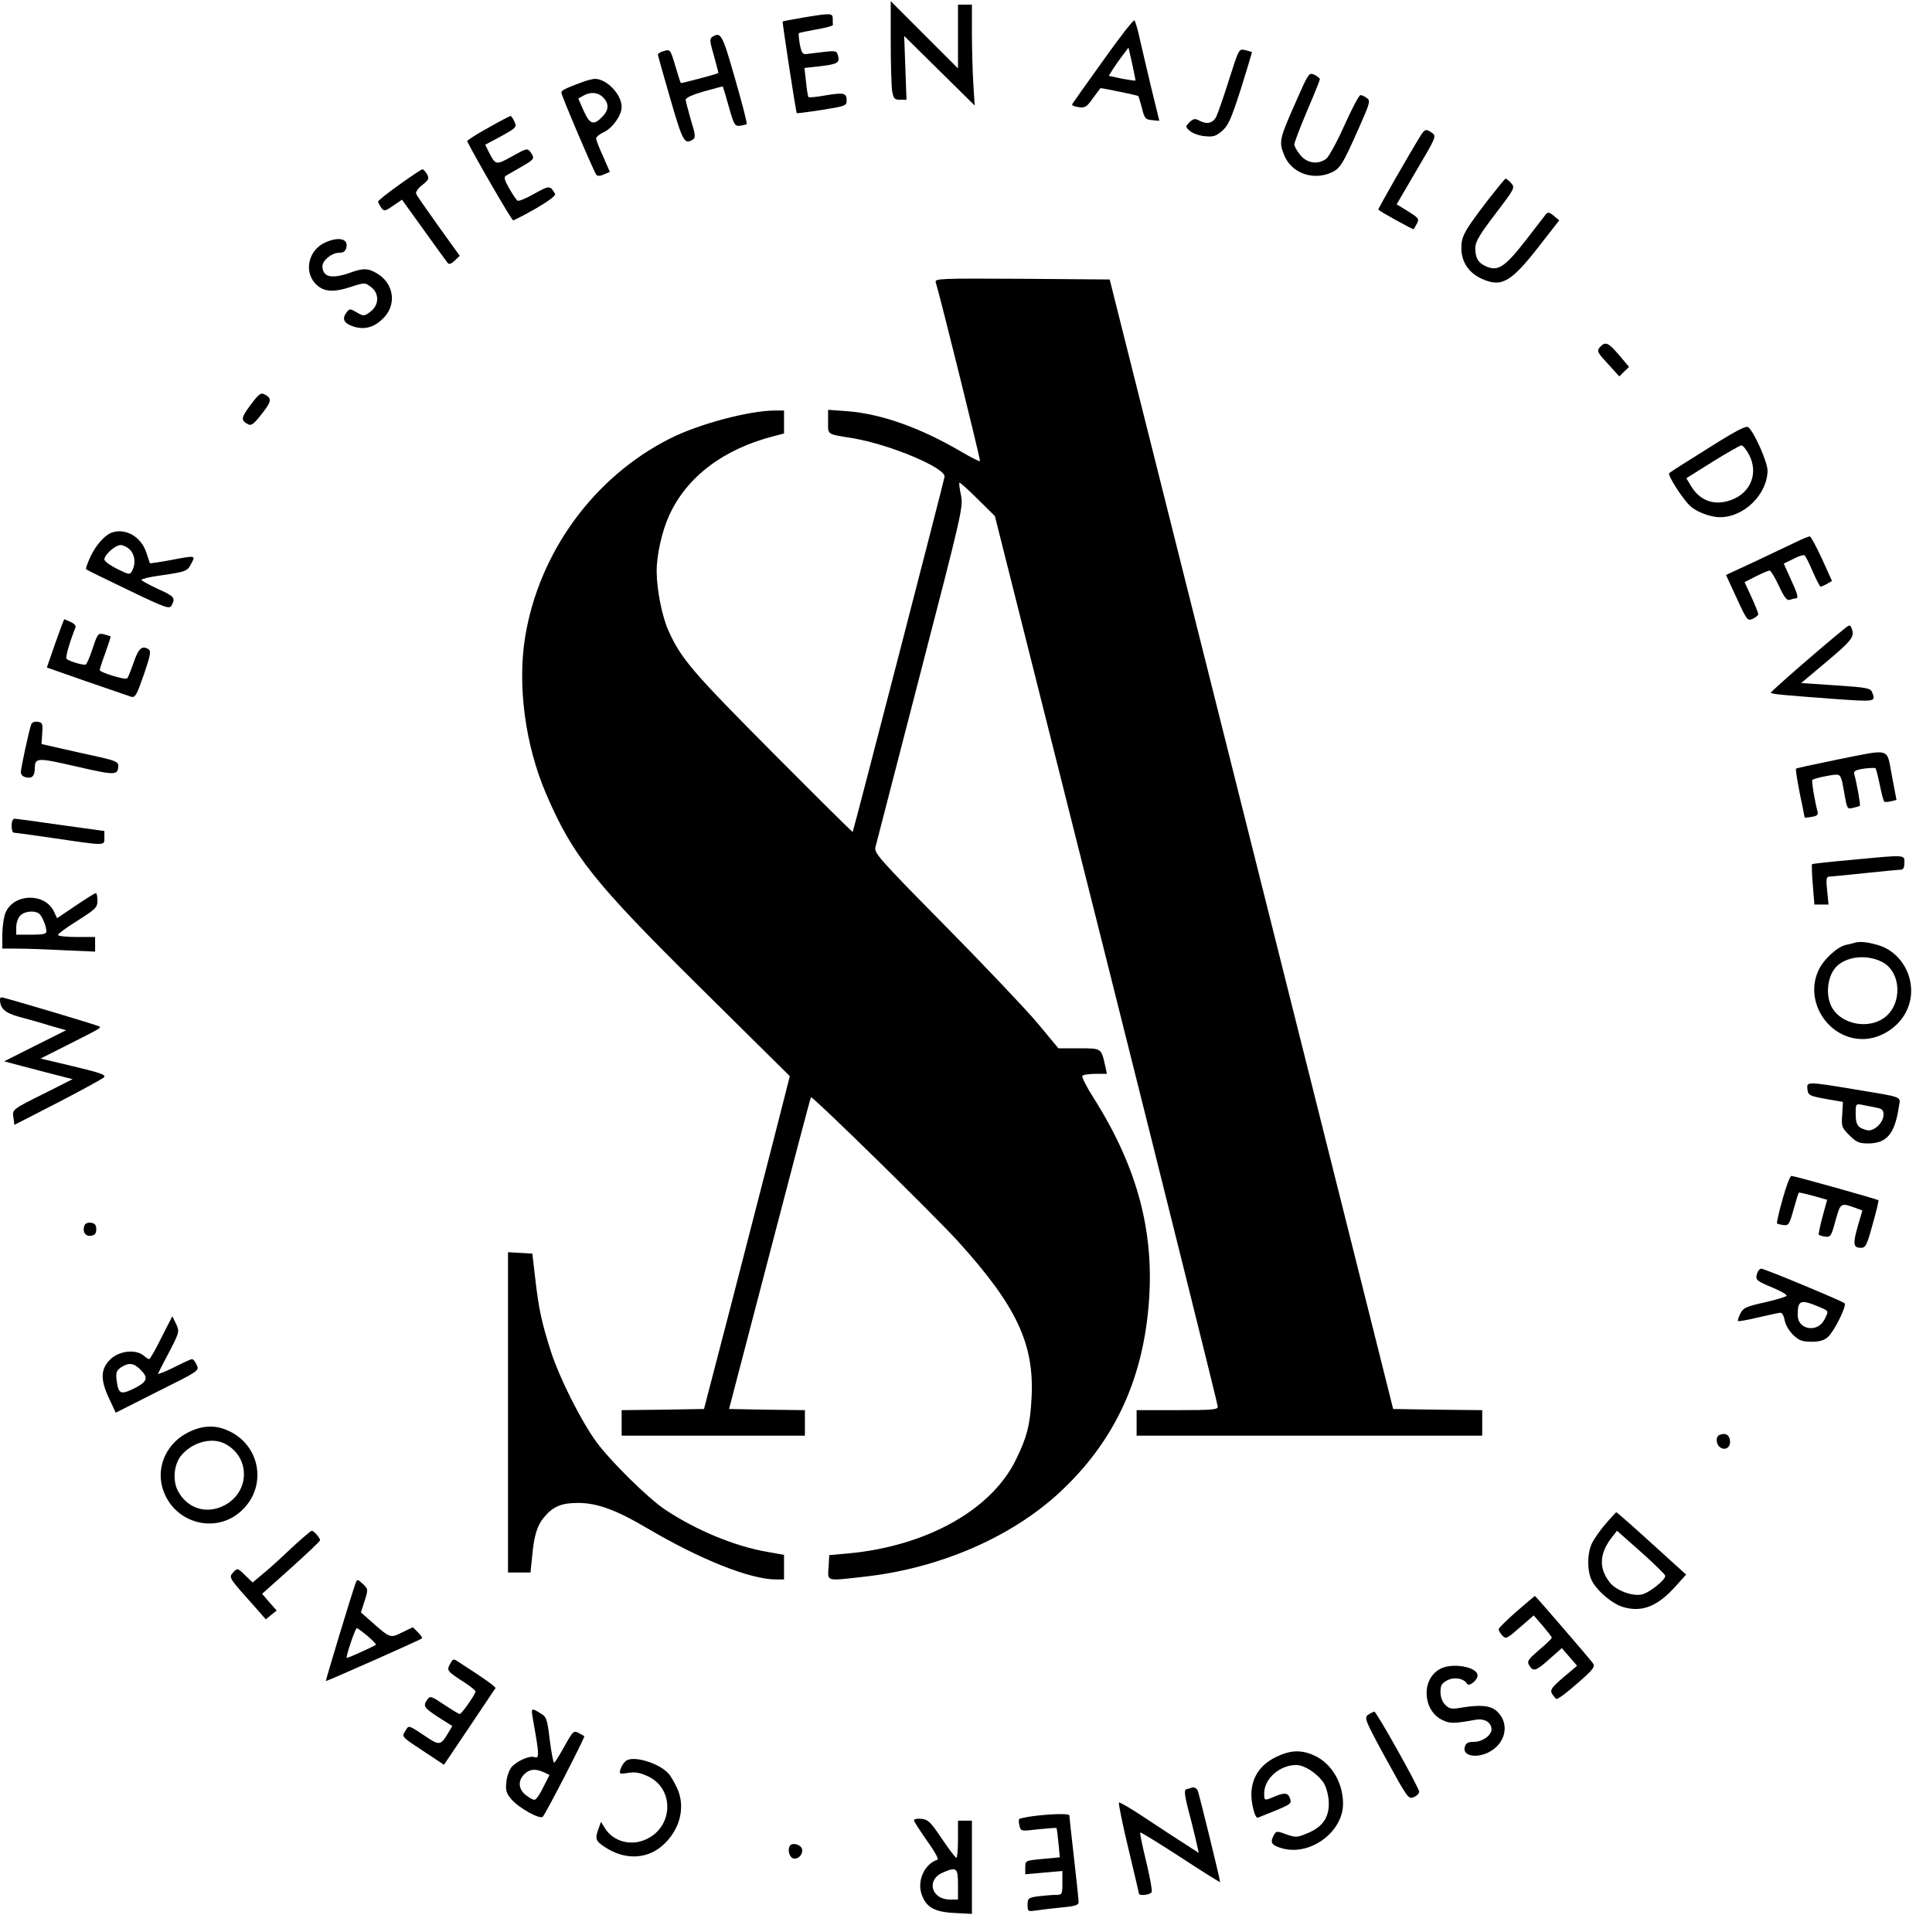
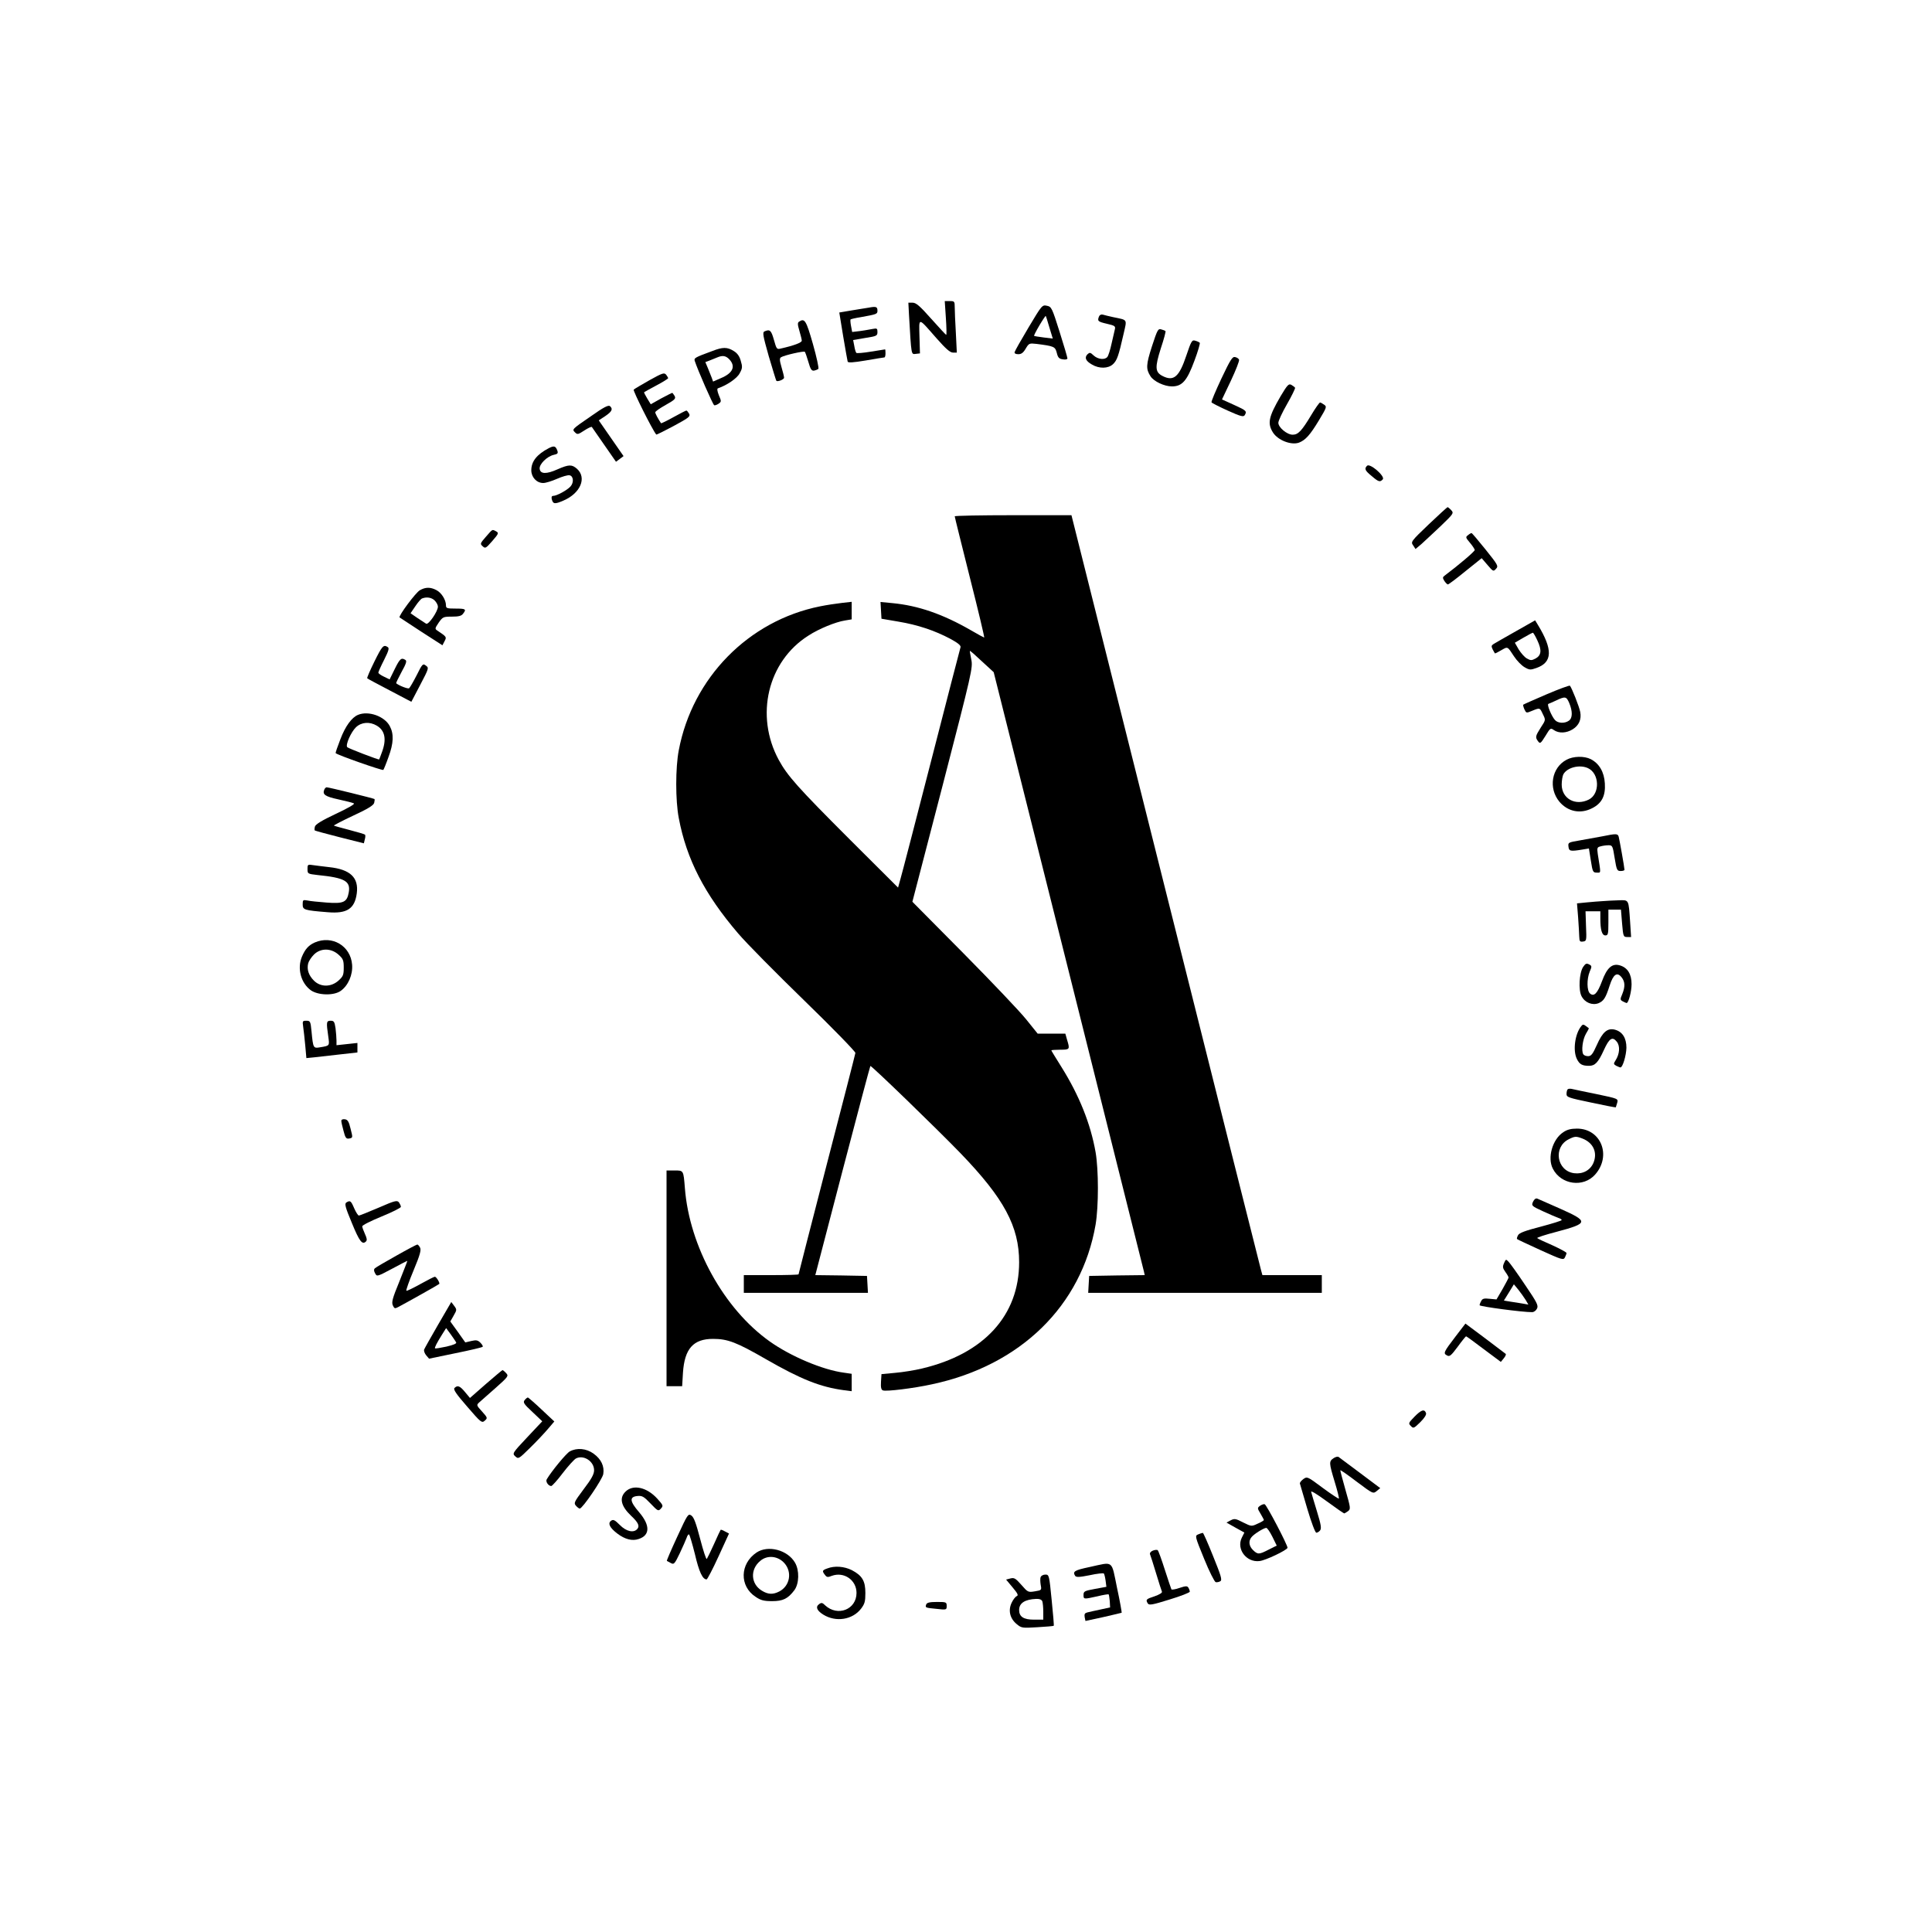
- <svg xmlns="http://www.w3.org/2000/svg" version="1.0" width="826pt" height="833pt" viewBox="0 0 826 833" preserveAspectRatio="xMidYMid meet">
-   <g transform="translate(0,833) scale(0.1,-0.1)" fill="#000000" stroke="none">
-     <path d="M3840 8150 c0 -96 3 -192 6 -212 6 -33 10 -38 34 -38 l28 0 -5 138 -5 137 152 -150 152 -150 -6 94 c-3 52 -6 150 -6 218 l0 123 -30 0 -30 0 0 -137 0 -138 -145 145 -145 145 0 -175z" />
-     <path d="M3461 8254 c-47 -8 -86 -15 -87 -17 -2 -2 57 -390 61 -395 1 -1 50 5 108 14 100 16 107 18 107 40 0 33 -11 36 -90 23 -38 -7 -72 -10 -74 -8 -3 2 -8 32 -11 65 l-7 61 64 7 c78 9 89 15 81 45 -6 22 -9 23 -62 17 -31 -4 -65 -8 -75 -9 -16 -2 -21 7 -28 42 -4 25 -6 46 -4 48 2 2 36 9 75 16 40 7 72 15 72 20 -1 4 -1 16 -1 27 0 24 -9 24 -129 4z" />
-     <path d="M4755 8068 c-72 -100 -131 -184 -133 -188 -2 -4 11 -10 28 -12 27 -4 35 0 62 39 17 23 32 43 32 43 10 0 161 -31 163 -34 2 -2 9 -26 16 -52 11 -45 15 -49 43 -52 l32 -3 -35 143 c-19 79 -41 175 -50 213 -8 39 -19 73 -22 77 -4 5 -65 -74 -136 -174z m140 -85 c-1 -2 -27 2 -59 8 l-56 12 16 26 c9 14 28 42 43 61 l26 35 16 -70 c8 -39 15 -71 14 -72z" />
-     <path d="M3071 8171 c-13 -8 -11 -20 7 -82 11 -41 20 -74 19 -74 -11 -6 -160 -45 -162 -43 -2 2 -12 35 -24 75 -21 70 -22 71 -49 63 -15 -4 -26 -11 -26 -16 1 -5 25 -91 54 -191 54 -186 61 -198 98 -174 11 7 10 22 -9 82 -12 41 -22 80 -23 88 -1 9 27 22 79 37 44 12 80 22 81 21 1 -1 13 -40 26 -87 22 -78 26 -85 48 -82 13 1 26 5 29 7 3 3 -20 91 -50 195 -55 193 -61 204 -98 181z" />
-     <path d="M5299 7988 c-23 -73 -48 -145 -55 -160 -15 -30 -41 -36 -76 -17 -16 9 -24 7 -40 -8 -18 -19 -18 -20 1 -37 11 -10 40 -21 64 -23 36 -4 48 -1 75 22 27 23 39 50 82 183 27 86 48 157 47 158 -1 0 -14 4 -29 8 -27 6 -27 6 -69 -126z" />
-     <path d="M5587 7892 c-71 -160 -74 -172 -52 -228 29 -77 119 -113 200 -80 42 18 52 34 120 187 51 114 54 125 38 136 -9 7 -22 13 -28 13 -6 0 -37 -59 -69 -130 -32 -72 -68 -137 -79 -145 -36 -26 -82 -19 -111 16 -14 17 -26 38 -26 46 0 9 25 74 55 145 30 70 55 132 55 136 0 5 -11 14 -24 20 -23 10 -25 7 -79 -116z" />
-     <path d="M2510 7976 c-75 -28 -90 -36 -90 -45 0 -13 141 -343 151 -355 5 -6 18 -5 33 2 l25 11 -29 67 c-17 36 -30 71 -30 77 0 7 15 19 33 27 38 18 77 73 77 109 0 54 -65 122 -117 121 -10 -1 -34 -7 -53 -14z m90 -66 c27 -27 25 -56 -5 -85 -36 -37 -53 -31 -79 28 l-23 52 21 12 c31 18 63 16 86 -7z" />
-     <path d="M2103 7778 c-51 -28 -91 -54 -89 -57 37 -74 192 -341 198 -341 4 0 49 23 98 51 55 32 87 56 83 63 -21 37 -25 37 -89 1 -35 -20 -68 -34 -73 -30 -5 3 -21 27 -36 53 -21 37 -24 49 -13 55 7 4 37 21 66 38 56 32 59 36 39 63 -13 18 -17 17 -79 -18 -71 -39 -71 -39 -101 19 l-15 31 69 37 c65 36 68 39 57 62 -6 14 -14 25 -17 25 -3 0 -47 -23 -98 -52z" />
-     <path d="M6126 7748 c-50 -81 -187 -320 -184 -322 14 -12 150 -87 152 -84 2 1 8 13 15 25 10 19 6 24 -39 52 l-49 30 86 147 c82 139 86 147 68 160 -26 19 -32 18 -49 -8z" />
-     <path d="M1722 7534 c-51 -36 -92 -69 -92 -73 0 -4 6 -15 13 -26 13 -17 15 -17 52 8 l38 26 95 -132 c52 -73 98 -136 103 -142 6 -6 17 -1 30 12 l21 20 -92 128 c-50 70 -94 133 -96 140 -3 7 9 24 26 37 28 22 31 28 21 47 -7 11 -15 21 -20 21 -4 0 -49 -30 -99 -66z" />
-     <path d="M6415 7468 c-102 -133 -115 -157 -115 -207 0 -60 32 -108 88 -133 86 -39 127 -15 253 148 l81 104 -24 20 c-18 15 -25 16 -33 7 -5 -7 -45 -58 -88 -114 -88 -113 -118 -133 -167 -113 -37 15 -50 37 -50 81 0 26 19 58 86 146 84 110 86 114 69 133 -10 11 -21 20 -24 20 -3 0 -37 -42 -76 -92z" />
-     <path d="M1403 7285 c-71 -31 -94 -121 -45 -176 34 -38 78 -42 161 -14 52 17 54 17 80 -2 37 -28 36 -78 -2 -107 -27 -20 -29 -20 -59 -3 -29 17 -31 17 -44 0 -21 -28 -12 -47 30 -61 51 -16 95 -2 136 44 50 58 35 143 -33 184 -39 24 -61 25 -118 4 -80 -28 -118 -19 -119 28 0 25 40 58 71 58 19 0 28 6 32 22 10 38 -31 49 -90 23z" />
-     <path d="M4034 7113 c22 -72 194 -768 191 -771 -2 -3 -39 16 -82 41 -176 103 -342 162 -489 174 l-84 6 0 -51 c0 -58 -8 -53 110 -72 161 -28 398 -128 392 -166 -5 -28 -393 -1528 -396 -1531 -1 -2 -158 154 -348 345 -342 344 -391 401 -445 520 -28 59 -52 181 -52 257 -1 69 23 176 54 243 76 167 236 287 453 342 l42 11 0 49 0 50 -39 0 c-110 0 -329 -58 -453 -121 -327 -165 -564 -489 -624 -855 -34 -209 0 -466 90 -676 115 -268 205 -381 669 -840 l382 -378 -68 -267 c-38 -148 -121 -470 -185 -718 l-117 -450 -177 -3 -178 -2 0 -55 0 -55 395 0 395 0 0 55 0 55 -164 2 -163 3 175 670 c96 369 176 672 178 674 6 7 532 -509 632 -619 255 -281 332 -445 319 -679 -6 -115 -20 -169 -68 -266 -106 -216 -386 -372 -725 -403 l-79 -7 -3 -52 c-4 -62 -12 -60 146 -42 330 35 643 171 853 367 228 213 351 471 380 794 29 317 -44 599 -235 902 -31 48 -53 92 -50 97 3 5 28 9 55 9 l51 0 -7 33 c-18 79 -15 77 -113 77 l-89 0 -93 112 c-52 61 -231 250 -398 419 -282 286 -304 311 -298 336 4 16 91 351 193 747 180 695 186 720 176 770 -6 28 -9 53 -7 55 2 2 37 -29 78 -70 l75 -74 481 -1912 c264 -1052 480 -1919 480 -1928 0 -13 -25 -15 -175 -15 l-175 0 0 -55 0 -55 745 0 745 0 0 55 0 55 -192 2 -192 3 -104 415 c-57 228 -332 1324 -611 2435 l-507 2020 -378 3 c-356 2 -377 1 -372 -15z" />
-     <path d="M6897 6833 c-14 -17 -11 -22 35 -72 l49 -54 21 21 21 20 -43 51 c-47 55 -59 60 -83 34z" />
-     <path d="M1081 6585 c-42 -56 -44 -67 -12 -84 14 -8 25 0 60 45 43 55 44 66 11 84 -15 8 -25 1 -59 -45z" />
-     <path d="M7365 6398 c-88 -55 -164 -103 -169 -108 -8 -8 58 -112 91 -142 28 -26 88 -48 128 -48 104 0 204 99 205 201 0 36 -57 166 -83 187 -9 8 -55 -16 -172 -90z m176 -30 c40 -78 7 -162 -76 -193 -73 -28 -138 -5 -177 63 l-18 30 113 71 c61 38 118 70 124 71 7 0 22 -19 34 -42z" />
-     <path d="M480 6033 c-29 -11 -67 -54 -90 -103 -13 -28 -21 -52 -19 -54 2 -3 84 -43 182 -90 164 -79 178 -83 187 -66 17 32 12 39 -60 71 -38 18 -70 35 -70 39 0 4 37 13 83 19 110 16 115 18 132 52 19 35 19 35 -95 13 -45 -8 -83 -14 -84 -12 -1 2 -8 23 -16 48 -23 67 -90 105 -150 83z m80 -73 c22 -22 26 -60 10 -90 -10 -19 -12 -19 -65 7 -30 15 -55 33 -55 41 0 20 47 62 70 62 11 0 29 -9 40 -20z" />
-     <path d="M7745 5994 c-27 -13 -107 -51 -177 -84 l-127 -59 46 -100 c44 -96 47 -99 69 -89 13 6 24 15 24 20 0 5 -13 38 -29 73 l-30 65 49 25 c27 14 54 25 59 25 5 0 23 -30 40 -66 23 -50 35 -65 47 -60 9 3 20 6 26 6 13 0 8 19 -26 92 l-26 58 41 20 c22 12 43 18 48 16 5 -3 21 -35 36 -71 16 -36 31 -65 34 -65 3 1 16 6 28 13 l21 12 -43 95 c-24 52 -48 96 -52 97 -4 1 -30 -9 -58 -23z" />
-     <path d="M238 5556 l-36 -104 171 -60 c95 -33 181 -62 192 -66 18 -5 24 6 55 95 29 85 32 101 20 110 -28 17 -43 4 -64 -58 -12 -34 -24 -65 -28 -68 -8 -8 -118 26 -118 36 0 5 11 39 25 76 13 37 23 68 22 69 -1 1 -14 5 -28 9 -26 6 -28 4 -49 -59 -12 -36 -25 -68 -30 -71 -8 -5 -70 13 -83 24 -6 6 12 69 37 132 5 10 -1 19 -19 27 -14 7 -27 12 -28 12 -1 0 -19 -47 -39 -104z" />
-     <path d="M7950 5618 c-102 -82 -319 -272 -316 -275 5 -6 53 -10 279 -27 173 -12 174 -12 158 29 -7 18 -22 21 -157 30 l-149 10 113 95 c108 91 119 106 104 142 -6 15 -9 15 -32 -4z" />
-     <path d="M135 5208 c-10 -27 -45 -189 -45 -207 0 -12 9 -20 24 -23 25 -5 36 7 36 40 1 46 10 46 180 7 170 -39 179 -39 180 6 0 13 -19 21 -77 34 -43 9 -118 26 -166 37 l-88 20 3 46 c3 42 1 47 -20 50 -12 2 -24 -3 -27 -10z" />
-     <path d="M7916 5054 c-93 -19 -171 -36 -173 -38 -3 -2 5 -50 16 -107 12 -56 21 -103 21 -104 0 -1 14 0 30 3 22 3 29 9 26 21 -12 44 -27 133 -23 138 7 7 77 22 103 23 19 0 23 -9 34 -75 13 -73 13 -75 39 -68 14 3 28 7 29 9 4 2 -14 100 -24 136 -4 13 4 18 41 24 25 3 48 4 50 2 3 -2 11 -35 19 -72 7 -37 16 -69 19 -72 2 -3 16 -2 29 1 l24 6 -20 105 c-24 123 2 116 -240 68z" />
-     <path d="M50 4770 c0 -16 4 -30 9 -30 5 0 86 -11 181 -25 217 -32 210 -32 210 3 l0 29 -188 26 c-103 15 -193 27 -199 27 -8 0 -13 -13 -13 -30z" />
-     <path d="M7975 4622 c-88 -8 -162 -16 -163 -18 -2 -1 -1 -41 3 -88 l7 -86 31 0 30 0 -6 60 c-5 44 -3 60 6 60 6 0 75 7 152 15 77 8 148 15 158 15 12 0 17 8 17 30 0 36 9 35 -235 12z" />
-     <path d="M326 4425 l-80 -54 -14 30 c-40 81 -173 77 -208 -6 -8 -19 -14 -62 -14 -95 l0 -60 63 0 c35 0 125 -3 200 -7 l137 -6 0 31 0 32 -80 0 c-44 0 -80 4 -80 9 0 5 38 33 85 62 78 50 85 56 85 86 0 18 -3 33 -7 32 -5 0 -44 -25 -87 -54z m-159 -33 c13 -8 33 -55 33 -78 0 -11 -15 -14 -65 -14 l-65 0 0 32 c0 17 7 40 17 50 16 18 58 24 80 10z" />
-     <path d="M7995 4265 c-5 -2 -22 -6 -37 -9 -39 -9 -98 -64 -119 -111 -61 -134 43 -295 191 -295 78 0 159 53 191 125 51 110 -10 246 -124 280 -48 14 -80 17 -102 10z m118 -82 c85 -43 90 -184 9 -242 -69 -49 -179 -28 -222 41 -34 56 -22 149 24 187 47 39 127 45 189 14z" />
-     <path d="M0 4021 c0 -39 21 -58 82 -75 34 -9 95 -26 133 -38 l70 -20 -134 -67 -133 -67 147 -39 148 -38 -109 -55 c-153 -76 -152 -75 -146 -111 l4 -31 187 96 c102 53 192 102 199 109 11 10 -13 19 -130 47 l-143 34 125 63 c134 68 136 69 129 75 -5 5 -411 126 -422 126 -4 0 -7 -4 -7 -9z" />
-     <path d="M7792 3633 c3 -25 8 -28 78 -41 l75 -13 -3 -55 c-4 -51 -2 -56 31 -89 30 -30 42 -35 81 -35 79 0 114 41 131 152 8 54 32 44 -201 83 -195 32 -196 32 -192 -2z m298 -79 c24 -4 30 -11 30 -30 0 -35 -42 -74 -71 -67 -40 10 -49 23 -49 70 0 44 0 45 30 39 17 -3 44 -9 60 -12z" />
-     <path d="M7685 3160 c-16 -55 -26 -102 -24 -105 3 -2 16 -6 29 -7 20 -3 25 4 42 67 11 39 21 71 23 73 1 1 29 -5 62 -14 l60 -17 -20 -73 c-11 -41 -18 -76 -16 -78 2 -2 15 -6 28 -8 23 -3 26 3 44 69 22 79 21 79 94 52 l22 -8 -20 -68 c-22 -77 -19 -93 13 -93 21 0 26 10 51 101 16 56 27 102 25 104 -5 5 -363 105 -375 105 -6 0 -23 -45 -38 -100z" />
-     <path d="M364 3046 c-10 -26 4 -48 28 -44 17 2 23 10 23 28 0 18 -6 26 -23 28 -13 2 -25 -3 -28 -12z" />
-     <path d="M2190 2241 l0 -691 49 0 48 0 7 68 c8 91 22 136 53 172 38 45 74 60 145 60 83 0 166 -31 298 -109 229 -135 444 -221 556 -221 l34 0 0 53 0 53 -67 12 c-144 24 -312 94 -447 184 -73 49 -236 210 -295 291 -65 89 -157 271 -195 387 -40 125 -53 182 -69 321 l-12 104 -52 3 -53 3 0 -690z" />
-     <path d="M7575 2839 c-9 -27 -3 -32 70 -62 33 -14 59 -29 57 -34 -2 -4 -44 -17 -93 -28 -80 -18 -93 -23 -106 -48 -8 -16 -13 -31 -10 -33 2 -2 42 5 88 16 46 11 89 20 95 20 7 0 15 -15 18 -33 3 -19 20 -47 37 -63 25 -24 39 -29 79 -29 34 0 54 6 70 20 27 24 83 136 72 146 -11 10 -345 149 -359 149 -6 0 -15 -9 -18 -21z m268 -144 c42 -18 42 -16 22 -55 -30 -58 -115 -43 -115 19 0 66 12 70 93 36z" />
-     <path d="M696 2563 c-25 -51 -49 -93 -53 -93 -3 0 -14 6 -22 14 -33 29 -102 23 -141 -11 -46 -42 -49 -87 -12 -168 l31 -66 180 91 c179 89 181 90 169 115 -6 14 -15 25 -20 25 -5 0 -40 -16 -79 -36 -39 -19 -70 -31 -68 -27 2 5 24 48 49 95 44 85 44 87 29 120 l-16 33 -47 -92z m-91 -138 c36 -35 31 -52 -26 -81 -59 -29 -68 -25 -76 33 -4 34 -2 43 18 57 33 22 56 20 84 -9z" />
-     <path d="M811 2154 c-90 -45 -136 -142 -112 -234 41 -155 229 -211 344 -102 112 106 78 287 -65 346 -54 23 -107 20 -167 -10z m159 -49 c108 -56 109 -203 2 -263 -77 -43 -162 -19 -204 58 -24 43 -19 110 9 149 46 61 134 87 193 56z" />
-     <path d="M7413 2143 c-17 -6 -16 -38 1 -52 22 -18 48 -2 44 28 -3 25 -20 35 -45 24z" />
-     <path d="M6924 1762 c-23 -26 -49 -63 -59 -82 -23 -43 -24 -124 -2 -166 24 -46 91 -102 138 -114 80 -22 146 5 223 91 l45 50 -149 135 c-81 74 -150 134 -152 134 -1 0 -21 -21 -44 -48z m255 -226 c2 -18 -71 -75 -102 -81 -42 -8 -110 18 -137 52 -48 61 -45 123 6 191 l25 32 104 -92 c57 -51 104 -97 104 -102z" />
-     <path d="M1255 1654 c-44 -42 -99 -92 -123 -111 l-43 -36 -33 32 c-32 31 -33 31 -51 11 -20 -22 -19 -22 98 -153 l43 -49 23 19 24 19 -32 36 -31 36 125 112 c69 62 125 115 125 119 -1 11 -27 41 -36 41 -5 -1 -45 -35 -89 -76z" />
-     <path d="M1533 1504 c-13 -34 -130 -419 -128 -422 2 -2 407 177 414 184 3 2 -5 14 -17 26 l-22 22 -46 -22 c-52 -26 -51 -26 -134 47 l-44 39 16 50 c16 50 15 51 -8 73 -23 21 -24 21 -31 3z m52 -228 c22 -19 38 -36 35 -38 -14 -9 -123 -59 -125 -56 -5 6 37 128 43 128 4 0 25 -16 47 -34z" />
-     <path d="M6538 1382 c-42 -37 -77 -71 -77 -76 -1 -5 6 -17 15 -27 16 -17 19 -16 76 34 l60 52 39 -45 c21 -25 39 -48 39 -51 0 -4 -25 -28 -55 -53 -48 -42 -53 -49 -42 -67 17 -28 29 -24 87 28 l53 47 33 -38 33 -38 -59 -50 c-49 -42 -58 -54 -50 -69 6 -10 14 -20 19 -24 6 -3 46 27 90 66 71 62 79 73 68 88 -15 21 -248 291 -250 290 -1 0 -36 -30 -79 -67z" />
-     <path d="M1940 1155 c-15 -28 -14 -30 67 -82 24 -16 43 -32 43 -36 0 -12 -60 -97 -68 -97 -4 0 -34 18 -67 40 -55 37 -61 39 -72 23 -21 -28 -16 -36 47 -77 l60 -38 -18 -30 c-29 -50 -38 -53 -80 -26 -98 65 -88 61 -105 34 -16 -24 -16 -24 75 -84 l92 -61 109 162 c60 89 110 165 113 168 3 5 -42 38 -157 112 -25 17 -26 16 -39 -8z" />
-     <path d="M6208 1134 c-82 -44 -75 -179 10 -220 34 -16 49 -16 143 1 38 7 69 -11 69 -41 0 -26 -39 -54 -74 -54 -27 0 -36 -5 -41 -21 -13 -42 56 -53 112 -19 67 40 80 122 27 171 -27 26 -72 30 -156 16 -40 -7 -50 -5 -67 12 -13 13 -21 34 -21 56 0 28 5 37 29 50 31 16 71 9 86 -15 8 -14 45 16 45 36 0 37 -110 57 -162 28z" />
-     <path d="M2295 933 c3 -16 9 -55 15 -87 14 -84 13 -99 -6 -92 -20 8 -74 -16 -98 -42 -10 -12 -21 -41 -23 -65 -4 -36 -1 -48 22 -75 31 -37 123 -88 135 -75 13 13 183 344 179 347 -2 2 -14 8 -26 15 -20 10 -24 6 -60 -59 -21 -38 -41 -70 -44 -70 -4 0 -12 44 -19 98 -11 92 -14 100 -40 115 -37 23 -40 22 -35 -10z m49 -244 l25 -12 -27 -53 c-14 -30 -31 -54 -38 -54 -6 0 -23 9 -38 21 -31 25 -34 61 -6 89 23 23 48 25 84 9z" />
-     <path d="M5897 936 c-16 -13 -11 -26 78 -189 95 -173 97 -176 121 -165 14 6 23 17 22 24 -7 28 -184 344 -193 344 -5 -1 -18 -7 -28 -14z" />
-     <path d="M5504 756 c-86 -40 -124 -116 -104 -212 7 -35 16 -54 23 -51 141 56 145 58 140 78 -8 29 -23 32 -66 14 -47 -20 -47 -20 -47 13 0 63 67 122 138 122 34 0 86 -33 115 -72 12 -16 22 -48 25 -80 5 -70 -23 -114 -91 -142 -45 -19 -51 -19 -92 -5 -42 16 -44 15 -55 -7 -16 -29 -7 -41 40 -54 120 -32 260 72 260 193 0 91 -50 174 -124 208 -55 25 -101 24 -162 -5z" />
-     <path d="M2699 738 c-10 -7 -20 -23 -24 -36 -6 -21 -5 -22 34 -16 30 5 51 1 87 -16 113 -55 106 -219 -12 -271 -66 -30 -142 -8 -177 50 l-16 26 -10 -28 c-17 -44 -14 -55 27 -81 84 -56 180 -53 247 6 75 65 101 163 66 244 -12 26 -29 57 -39 67 -41 46 -153 79 -183 55z" />
-     <path d="M5140 623 c-8 -3 -20 -6 -27 -8 -8 -3 -6 -24 7 -77 11 -40 26 -101 34 -135 l14 -62 -51 33 c-29 18 -105 68 -170 111 -64 43 -120 76 -123 73 -3 -3 15 -92 40 -196 25 -105 46 -193 46 -196 0 -12 51 -6 55 7 3 6 -8 66 -24 132 -16 66 -28 122 -25 124 2 2 80 -46 174 -107 93 -61 170 -109 170 -107 0 12 -91 383 -97 396 -5 9 -15 14 -23 12z" />
-     <path d="M4457 500 c-32 -4 -60 -10 -63 -13 -3 -2 -2 -16 1 -29 6 -24 7 -24 82 -15 41 4 76 7 78 5 1 -2 5 -31 8 -64 l6 -62 -74 -7 c-75 -7 -75 -7 -75 -37 l0 -29 80 7 80 7 0 -52 c0 -49 -1 -51 -29 -51 -15 0 -49 -3 -75 -6 -43 -6 -46 -9 -46 -37 0 -29 1 -29 38 -24 20 3 70 9 110 13 57 5 72 10 72 23 0 9 -9 95 -20 191 -11 96 -20 178 -20 183 0 8 -73 7 -153 -3z" />
-     <path d="M3940 482 c0 -5 25 -44 56 -88 31 -43 52 -80 46 -82 -56 -18 -89 -90 -69 -149 19 -56 55 -77 143 -81 l74 -4 0 201 0 201 -30 0 -30 0 0 -80 c0 -44 -3 -80 -7 -80 -5 1 -33 38 -63 83 -48 71 -59 82 -87 85 -18 2 -33 -1 -33 -6z m190 -277 l0 -65 -35 0 c-80 0 -103 85 -31 116 60 26 66 21 66 -51z" />
-     <path d="M3407 374 c-11 -12 -8 -41 6 -53 19 -15 50 9 45 35 -3 19 -38 31 -51 18z" />
+ <svg xmlns="http://www.w3.org/2000/svg" version="1.0" width="1200pt" height="1200pt" viewBox="0 0 1200 1200" preserveAspectRatio="xMidYMid meet">
+   <g transform="translate(0,1200) scale(0.1,-0.1)" fill="#000000" stroke="none">
+     <path d="M5875 10025 c4 -58 5 -105 2 -105 -2 0 -44 45 -93 100 -71 80 -94 100 -116 100 l-26 0 4 -77 c15 -255 13 -244 42 -241 l26 3 -3 104 c-3 122 -11 123 104 -8 59 -67 86 -91 104 -91 l24 0 -6 122 c-4 66 -7 138 -7 160 0 36 -2 38 -31 38 l-31 0 7 -105z" />
+     <path d="M6389 9967 c-46 -77 -85 -146 -87 -154 -2 -8 6 -13 23 -13 19 0 31 9 46 35 20 33 22 34 67 29 110 -14 116 -17 126 -56 7 -29 14 -37 38 -40 16 -3 28 0 28 6 0 6 -22 81 -49 166 -47 149 -50 155 -79 161 -29 6 -31 3 -113 -134z m129 -1 l21 -69 -57 7 c-31 4 -57 8 -59 10 -2 2 13 31 33 65 20 34 38 60 39 59 2 -2 12 -34 23 -72z" />
+     <path d="M5395 10089 c-22 -3 -72 -12 -111 -18 l-71 -12 24 -147 c14 -81 26 -152 28 -158 2 -8 35 -6 112 7 59 10 111 19 116 19 4 0 7 11 7 25 0 14 -1 25 -2 25 -2 0 -41 -7 -88 -14 -47 -8 -88 -11 -91 -8 -4 4 -10 24 -13 44 l-7 36 76 13 c70 11 75 13 75 37 0 22 -3 24 -29 19 -15 -3 -51 -9 -78 -13 l-50 -6 -7 37 c-4 20 -5 39 -3 41 2 2 30 9 63 14 99 18 104 19 104 40 0 25 -8 28 -55 19z" />
+     <path d="M6826 10034 c-11 -28 -7 -32 49 -45 48 -11 54 -15 50 -33 -3 -12 -12 -52 -21 -91 -8 -38 -20 -75 -26 -82 -16 -20 -59 -15 -85 9 -21 20 -25 20 -39 7 -19 -20 -11 -41 28 -63 45 -27 101 -26 131 2 25 24 34 48 66 189 21 93 27 84 -64 103 -27 6 -57 13 -66 16 -10 2 -19 -2 -23 -12z" />
+     <path d="M4963 10002 c-10 -6 -9 -19 2 -56 8 -27 15 -55 15 -62 0 -12 -47 -30 -131 -49 -24 -6 -26 -3 -42 54 -17 60 -25 67 -58 53 -14 -6 -11 -24 26 -155 24 -81 45 -150 47 -152 8 -8 48 8 48 19 0 7 -7 36 -16 66 -12 42 -13 54 -3 61 21 13 141 40 148 34 3 -4 13 -32 22 -63 13 -46 20 -56 35 -54 10 2 23 7 27 11 4 5 -11 74 -34 155 -42 147 -51 161 -86 138z" />
+     <path d="M7155 9849 c-37 -115 -38 -141 -9 -186 20 -32 86 -63 133 -63 64 0 94 35 140 160 22 58 36 108 33 111 -4 4 -17 10 -29 13 -19 6 -24 -2 -54 -91 -45 -135 -79 -164 -149 -128 -46 24 -47 54 -10 171 19 57 32 105 29 108 -2 2 -14 7 -26 10 -20 6 -24 -1 -58 -105z" />
+     <path d="M4425 9820 c-109 -40 -115 -44 -110 -61 18 -56 113 -273 121 -276 5 -2 18 3 28 10 17 12 17 15 1 52 -10 25 -12 41 -6 43 56 19 119 62 135 93 18 32 18 41 7 78 -8 29 -22 48 -44 61 -40 25 -68 25 -132 0z m105 -52 c41 -44 22 -86 -53 -117 l-48 -21 -8 23 c-5 12 -16 39 -24 60 l-16 38 27 10 c15 6 36 15 47 19 33 14 53 11 75 -12z" />
+     <path d="M7586 9648 c-36 -77 -64 -143 -61 -147 2 -4 47 -27 100 -51 80 -36 98 -41 106 -29 15 25 11 29 -66 64 l-75 34 56 118 c30 64 53 122 50 129 -2 6 -13 14 -24 16 -17 5 -29 -14 -86 -134z" />
+     <path d="M4035 9639 c-49 -28 -94 -54 -99 -59 -6 -6 115 -248 140 -279 2 -2 50 22 108 53 96 52 105 59 96 77 -6 10 -13 19 -17 19 -3 0 -39 -18 -80 -41 -41 -23 -75 -39 -77 -38 -20 30 -36 60 -36 68 0 6 29 26 65 46 57 32 64 39 55 56 -6 10 -13 19 -15 19 -2 0 -33 -16 -69 -35 l-64 -36 -22 36 c-12 20 -21 37 -19 39 2 2 37 21 76 42 40 21 73 42 73 45 0 3 -6 13 -12 21 -12 15 -22 12 -103 -33z" />
+     <path d="M7954 9539 c-75 -129 -83 -169 -47 -226 31 -48 114 -80 162 -62 40 16 68 47 123 138 48 80 50 85 33 97 -11 8 -22 14 -26 14 -4 0 -29 -35 -54 -77 -60 -100 -82 -123 -116 -123 -35 0 -89 45 -89 74 0 12 24 64 54 116 30 52 52 98 50 102 -3 4 -13 12 -24 18 -16 8 -24 -1 -66 -71z" />
+     <path d="M3675 9418 c-125 -86 -123 -84 -103 -104 14 -14 19 -13 57 12 23 15 44 25 47 22 2 -3 37 -53 77 -111 l73 -105 23 17 24 18 -77 111 -77 111 41 27 c41 28 49 44 28 62 -10 7 -41 -9 -113 -60z" />
+     <path d="M3408 9216 c-74 -39 -108 -82 -108 -137 0 -43 33 -79 74 -79 16 0 54 12 86 26 32 14 66 24 77 22 25 -4 29 -45 6 -70 -21 -23 -85 -58 -107 -58 -9 0 -12 -7 -9 -20 8 -31 18 -33 73 -9 105 45 146 141 84 197 -32 28 -50 28 -121 -3 -69 -31 -107 -30 -111 3 -4 28 46 78 88 87 24 5 28 10 21 28 -10 27 -20 30 -53 13z" />
+     <path d="M8491 9107 c-18 -18 -13 -30 29 -64 43 -37 52 -39 69 -20 15 19 -80 102 -98 84z" />
+     <path d="M8873 8742 c-109 -104 -111 -108 -96 -129 l15 -23 37 31 c20 18 73 68 119 111 80 77 83 81 66 99 -9 10 -20 19 -23 19 -3 -1 -56 -49 -118 -108z" />
+     <path d="M5930 8793 c0 -5 43 -176 94 -380 52 -205 92 -373 89 -373 -2 0 -39 20 -82 45 -175 101 -329 154 -489 169 l-73 7 3 -52 3 -52 105 -18 c120 -20 225 -55 323 -107 46 -25 66 -41 63 -52 -3 -8 -84 -323 -181 -700 -97 -377 -183 -709 -192 -739 l-15 -54 -300 299 c-324 324 -387 395 -441 494 -149 275 -69 612 184 772 64 42 169 85 227 94 l42 7 0 54 0 55 -62 -7 c-35 -4 -95 -13 -134 -21 -445 -89 -793 -444 -878 -894 -21 -108 -21 -313 0 -421 48 -256 161 -474 369 -717 50 -59 235 -246 411 -417 175 -170 318 -317 317 -325 -1 -8 -81 -320 -178 -693 -96 -372 -175 -680 -175 -682 0 -3 -76 -5 -170 -5 l-170 0 0 -55 0 -55 386 0 385 0 -3 53 -3 52 -161 3 -160 2 169 648 c93 356 171 649 173 651 5 5 411 -388 560 -542 271 -281 364 -455 364 -677 0 -330 -218 -569 -603 -660 -45 -11 -120 -23 -167 -27 l-85 -8 -3 -48 c-2 -34 1 -49 12 -53 20 -8 192 13 305 38 550 117 929 488 1016 992 19 114 19 338 0 449 -31 177 -102 354 -213 531 -34 54 -62 100 -62 102 0 2 25 4 55 4 60 0 61 2 43 61 l-11 39 -86 0 -86 0 -70 87 c-38 48 -213 232 -389 410 l-319 322 189 727 c182 703 187 727 177 777 -6 29 -10 53 -9 54 2 2 35 -27 75 -65 l73 -67 464 -1850 c255 -1017 466 -1860 469 -1872 l5 -23 -172 -2 -173 -3 -3 -52 -3 -53 725 0 726 0 0 55 0 55 -185 0 -184 0 -9 33 c-5 17 -272 1079 -593 2359 l-584 2328 -362 0 c-200 0 -363 -3 -363 -7z" />
+     <path d="M3018 8666 c-36 -41 -37 -44 -20 -59 16 -15 20 -13 60 33 40 46 41 50 23 60 -25 13 -20 15 -63 -34z" />
+     <path d="M9118 8676 c-16 -12 -15 -15 12 -47 16 -19 29 -39 30 -45 0 -9 -100 -94 -188 -160 -12 -9 -12 -14 -1 -32 8 -12 18 -22 22 -22 5 0 54 37 109 82 l101 81 36 -42 c35 -41 37 -42 53 -24 16 17 12 24 -65 120 -45 56 -84 102 -87 102 -3 0 -13 -5 -22 -13z" />
+     <path d="M2608 8334 c-25 -13 -135 -161 -126 -169 1 -1 62 -41 134 -88 l132 -85 13 25 c14 27 14 27 -44 66 -17 11 -16 14 8 50 25 35 28 37 82 37 41 0 59 4 69 18 22 28 17 32 -46 32 -54 0 -60 2 -60 20 0 34 -28 79 -60 95 -36 19 -67 19 -102 -1z m92 -64 c11 -11 20 -28 20 -38 0 -29 -58 -114 -73 -106 -6 4 -31 20 -55 36 l-42 29 30 44 c16 24 35 46 42 48 28 11 59 6 78 -13z" />
+     <path d="M9415 8079 c-66 -37 -128 -73 -138 -79 -14 -9 -15 -14 -6 -33 6 -12 13 -23 14 -25 1 -2 19 7 39 19 42 24 38 26 80 -38 17 -26 46 -56 65 -67 31 -18 37 -18 74 -5 100 35 103 114 9 268 l-17 28 -120 -68z m134 -57 c28 -60 25 -92 -11 -112 -25 -13 -31 -13 -54 0 -15 8 -37 34 -51 56 l-24 42 53 31 c29 17 56 31 59 31 3 0 16 -22 28 -48z" />
+     <path d="M2325 7890 c-27 -55 -47 -101 -44 -103 2 -3 65 -36 139 -75 l135 -71 55 105 c54 103 55 106 35 120 -18 14 -22 11 -57 -60 -21 -41 -42 -77 -47 -81 -8 -5 -64 17 -80 31 -2 2 13 33 33 70 29 52 34 69 24 75 -25 16 -34 9 -66 -56 l-32 -65 -35 17 c-19 9 -35 20 -35 25 0 5 16 41 36 80 28 56 33 73 22 79 -26 17 -34 8 -83 -91z" />
+     <path d="M9605 7687 c-77 -33 -142 -62 -144 -64 -2 -1 1 -14 7 -28 12 -25 12 -25 48 -10 49 20 48 20 67 -21 18 -36 18 -36 -13 -83 -34 -54 -35 -60 -17 -85 13 -17 16 -15 46 33 30 50 32 51 53 36 31 -21 77 -19 116 5 39 24 56 62 47 108 -6 33 -53 151 -64 163 -3 3 -69 -21 -146 -54z m142 -54 c21 -51 21 -93 -2 -109 -26 -19 -69 -17 -87 4 -21 23 -51 96 -41 100 4 1 26 11 48 21 57 27 64 26 82 -16z" />
+     <path d="M2224 7560 c-39 -16 -79 -70 -110 -152 -18 -46 -31 -84 -29 -86 12 -12 291 -110 296 -104 3 4 18 40 32 80 32 86 34 144 8 192 -32 61 -132 97 -197 70z m116 -67 c51 -30 62 -84 33 -163 -9 -25 -17 -46 -18 -47 -2 -4 -190 68 -198 76 -13 13 23 94 54 124 34 32 85 36 129 10z" />
+     <path d="M9730 7281 c-93 -49 -114 -177 -44 -261 53 -62 131 -77 203 -40 60 30 84 77 79 154 -4 71 -35 124 -88 151 -40 20 -108 19 -150 -4z m133 -52 c72 -33 76 -159 6 -195 -83 -42 -169 5 -169 93 0 24 5 53 10 63 23 43 101 63 153 39z" />
+     <path d="M2014 7095 c-12 -30 5 -42 87 -60 46 -10 90 -21 97 -25 8 -4 -37 -30 -112 -65 -87 -41 -126 -65 -130 -79 -3 -11 -3 -22 -1 -24 2 -2 71 -21 154 -42 l151 -38 6 25 c4 13 4 26 1 29 -3 3 -47 16 -97 29 -50 13 -93 25 -96 27 -2 2 52 30 120 62 91 42 126 64 130 79 3 12 4 22 2 24 -4 4 -284 73 -297 73 -5 0 -12 -7 -15 -15z" />
+     <path d="M9950 6805 c-36 -7 -98 -18 -138 -25 -71 -12 -73 -13 -70 -38 3 -29 11 -31 85 -19 l42 7 12 -75 c11 -70 13 -75 37 -75 27 0 26 -11 6 116 -5 37 -4 42 17 47 13 4 36 7 50 7 24 0 26 -4 38 -80 12 -74 15 -80 37 -80 13 0 24 3 24 8 0 13 -31 186 -36 205 -6 20 -15 20 -104 2z" />
+     <path d="M1910 6602 c0 -29 1 -30 63 -37 169 -17 206 -38 193 -109 -11 -60 -33 -70 -137 -62 -50 4 -104 9 -120 13 -27 5 -29 3 -29 -24 0 -34 7 -37 156 -49 119 -10 167 21 180 117 13 98 -40 149 -171 163 -33 4 -77 9 -97 12 -37 6 -38 5 -38 -24z" />
+     <path d="M9955 6403 c-22 -1 -67 -5 -100 -8 l-60 -6 7 -87 c3 -48 7 -102 7 -120 1 -29 4 -33 24 -30 21 3 22 6 18 96 l-3 92 46 0 46 0 0 -44 c0 -72 10 -106 31 -106 17 0 19 8 19 80 l0 80 39 0 39 0 7 -85 c7 -81 8 -85 32 -85 l24 0 -6 93 c-10 144 -6 137 -73 135 -31 -1 -75 -3 -97 -5z" />
+     <path d="M1955 6146 c-38 -17 -60 -41 -80 -89 -30 -73 -6 -163 56 -208 46 -32 144 -34 186 -3 46 33 75 100 70 162 -9 117 -124 185 -232 138z m147 -75 c29 -26 33 -35 33 -81 0 -46 -4 -55 -33 -81 -46 -41 -111 -41 -152 0 -33 33 -45 69 -36 107 4 15 20 39 36 55 41 41 106 41 152 0z" />
+     <path d="M9833 5994 c-24 -37 -30 -142 -10 -181 21 -41 67 -59 106 -44 32 14 44 32 69 110 22 68 45 86 73 52 23 -28 24 -59 5 -106 -14 -32 -13 -36 4 -45 10 -5 21 -10 23 -10 12 0 31 71 31 117 0 63 -25 103 -73 117 -48 14 -80 -15 -111 -99 -28 -75 -49 -97 -74 -76 -20 17 -21 89 -2 136 14 32 14 36 -4 45 -16 8 -22 6 -37 -16z" />
+     <path d="M1883 5623 c3 -21 9 -73 13 -117 l7 -78 51 5 c28 3 99 11 159 18 l107 12 0 29 0 30 -65 -7 -65 -7 0 29 c0 17 -3 51 -6 77 -6 40 -10 46 -30 46 -27 0 -28 -8 -15 -98 8 -58 10 -57 -51 -67 -42 -7 -43 -6 -53 98 -6 63 -8 67 -32 67 -24 0 -25 -2 -20 -37z" />
+     <path d="M9822 5627 c-40 -48 -54 -154 -27 -206 16 -32 33 -41 75 -41 37 0 57 21 92 98 33 73 53 86 80 52 22 -27 18 -77 -8 -117 -13 -20 -12 -23 5 -33 11 -5 22 -10 26 -10 14 0 36 75 37 122 0 60 -24 99 -70 112 -47 13 -78 -13 -114 -95 -25 -56 -35 -69 -54 -69 -13 0 -26 5 -30 12 -13 21 -4 91 16 126 12 19 20 35 18 36 -2 1 -10 7 -19 14 -13 10 -19 10 -27 -1z" />
+     <path d="M9737 5234 c-4 -4 -7 -17 -7 -29 0 -20 13 -24 152 -53 83 -18 152 -31 154 -30 1 2 5 15 9 29 6 25 6 25 -127 53 -73 15 -142 29 -153 32 -11 3 -24 2 -28 -2z" />
+     <path d="M2120 5038 c0 -7 6 -35 14 -63 10 -40 16 -49 32 -47 27 5 26 4 11 63 -10 43 -18 55 -35 57 -13 2 -22 -2 -22 -10z" />
+     <path d="M9709 4967 c-67 -44 -99 -159 -64 -226 51 -100 190 -119 263 -36 103 117 36 285 -113 285 -37 0 -62 -6 -86 -23z m118 -38 c69 -26 97 -87 70 -152 -20 -46 -66 -71 -120 -64 -109 15 -131 163 -33 211 37 19 46 19 83 5z" />
+     <path d="M4140 4060 l0 -670 49 0 48 0 5 84 c10 149 64 210 187 210 91 0 146 -21 328 -126 218 -125 337 -173 486 -193 l47 -6 0 54 0 54 -48 7 c-131 17 -332 102 -461 194 -285 202 -499 591 -527 952 -9 112 -8 110 -64 110 l-50 0 0 -670z" />
+     <path d="M9522 4536 c-11 -25 -9 -27 63 -60 41 -19 84 -37 95 -41 11 -3 20 -9 20 -13 0 -4 -59 -22 -130 -41 -97 -25 -134 -39 -141 -53 -6 -11 -9 -22 -6 -24 2 -3 68 -33 146 -69 132 -60 142 -63 151 -45 5 10 10 23 10 27 0 5 -39 26 -87 48 -49 21 -91 41 -95 45 -4 3 50 21 120 39 199 53 201 64 24 143 -70 31 -134 59 -143 63 -10 4 -19 -3 -27 -19z" />
+     <path d="M2352 4499 c-63 -27 -118 -49 -123 -49 -5 0 -18 20 -29 45 -20 47 -25 51 -49 36 -12 -8 -6 -30 34 -126 47 -115 65 -139 88 -116 8 8 6 20 -6 46 -9 20 -17 41 -17 48 0 7 54 34 120 61 66 27 120 54 120 60 0 7 -6 19 -12 28 -12 14 -25 11 -126 -33z" />
+     <path d="M2462 4201 c-68 -38 -128 -73 -134 -79 -7 -7 -6 -17 2 -31 11 -21 12 -21 106 29 52 28 94 50 94 48 0 -3 -23 -60 -50 -129 -42 -102 -49 -128 -40 -147 9 -20 13 -21 32 -11 46 24 253 140 256 144 6 6 -18 45 -27 45 -5 0 -46 -21 -91 -46 -45 -25 -84 -44 -86 -41 -3 3 17 60 45 127 40 96 48 126 40 141 -5 10 -13 19 -17 19 -4 0 -63 -31 -130 -69z" />
+     <path d="M9342 4155 c-10 -23 -9 -31 8 -55 11 -15 20 -31 20 -35 0 -3 -17 -36 -37 -71 l-38 -65 -43 4 c-34 4 -45 1 -52 -14 -6 -10 -10 -22 -10 -26 0 -8 271 -44 326 -43 12 0 25 10 31 23 9 19 -1 38 -75 147 -46 69 -92 133 -102 143 -16 17 -17 17 -28 -8z m134 -229 l17 -29 -34 6 c-19 3 -53 9 -76 12 l-42 7 31 50 31 51 28 -34 c15 -19 35 -47 45 -63z" />
+     <path d="M2721 3772 c-45 -78 -84 -147 -87 -155 -2 -7 3 -23 13 -35 l18 -21 164 34 c89 18 166 36 169 40 3 3 -3 14 -14 25 -16 16 -26 18 -56 11 l-38 -9 -46 65 -47 65 21 37 c20 35 20 37 3 60 l-18 24 -82 -141z m112 -109 c5 -8 -14 -16 -60 -27 -37 -8 -69 -13 -71 -11 -4 4 11 34 45 88 l24 38 28 -38 c15 -21 30 -43 34 -50z" />
+     <path d="M9040 3698 c-74 -97 -77 -104 -52 -117 16 -9 25 -1 66 54 26 36 50 65 52 65 3 0 52 -36 110 -80 l106 -79 18 22 c10 12 16 25 12 28 -4 3 -62 47 -128 97 l-122 91 -62 -81z" />
+     <path d="M3017 3403 l-98 -86 -30 36 c-32 39 -47 45 -66 26 -9 -9 11 -38 79 -116 86 -100 91 -103 109 -87 18 16 18 18 -17 57 -35 38 -35 40 -18 56 11 10 56 50 102 90 79 70 82 75 66 92 -10 11 -20 19 -23 19 -3 -1 -50 -40 -104 -87z" />
+     <path d="M3259 3304 c-12 -14 -6 -24 48 -74 l61 -58 -94 -100 c-92 -98 -93 -100 -73 -118 19 -17 21 -16 90 52 39 38 89 91 111 117 l41 48 -79 74 c-43 41 -82 74 -85 75 -4 0 -13 -7 -20 -16z" />
+     <path d="M8785 3200 c-37 -38 -38 -41 -22 -57 16 -17 19 -15 59 24 27 27 39 47 35 57 -10 26 -30 19 -72 -24z" />
+     <path d="M3539 2985 c-21 -11 -112 -121 -143 -173 -9 -14 10 -42 28 -42 6 1 38 36 71 80 33 43 70 84 82 91 47 25 113 -17 113 -73 0 -25 -17 -55 -65 -118 -59 -79 -62 -86 -48 -102 9 -10 19 -18 24 -18 17 0 140 181 146 214 8 49 -13 93 -60 127 -45 33 -104 38 -148 14z" />
+     <path d="M8283 2943 c-29 -20 -29 -28 7 -147 17 -55 28 -101 26 -104 -3 -2 -48 28 -101 67 -95 71 -96 71 -120 54 -13 -10 -23 -22 -21 -28 1 -5 22 -76 46 -157 25 -84 49 -148 56 -148 6 0 17 6 23 14 10 12 6 37 -19 118 -17 57 -34 111 -36 121 -4 11 33 -11 97 -58 56 -41 105 -75 108 -75 3 0 14 7 24 14 17 13 16 20 -16 132 -19 66 -33 121 -32 122 2 2 48 -30 103 -72 100 -75 101 -75 123 -57 l22 18 -124 93 c-68 51 -128 96 -134 100 -5 5 -20 1 -32 -7z" />
+     <path d="M3885 2735 c-40 -39 -28 -90 35 -150 44 -41 54 -63 39 -81 -22 -27 -69 -17 -109 24 -32 32 -41 36 -55 26 -21 -16 -8 -43 39 -79 47 -36 93 -48 133 -34 71 23 72 85 3 166 -59 68 -62 96 -11 101 29 3 40 -3 81 -46 46 -48 49 -50 65 -32 16 17 14 21 -22 61 -65 72 -151 91 -198 44z" />
+     <path d="M7826 2647 c-17 -13 -17 -15 3 -48 11 -19 21 -37 21 -40 0 -3 -17 -14 -39 -23 -38 -18 -39 -17 -90 8 -46 24 -54 25 -77 13 l-26 -14 55 -31 56 -31 -16 -32 c-35 -71 29 -155 110 -145 38 4 169 67 174 82 3 13 -130 268 -142 271 -6 2 -19 -3 -29 -10z m77 -192 l27 -55 -50 -25 c-60 -31 -68 -31 -97 -3 -25 24 -30 56 -10 80 14 19 77 58 92 58 6 0 23 -25 38 -55z" />
+     <path d="M4206 2454 c-37 -80 -66 -147 -64 -149 2 -1 13 -7 24 -13 20 -11 24 -7 57 62 19 41 38 83 42 95 3 11 10 21 14 21 4 0 20 -55 37 -122 26 -112 48 -158 73 -158 4 0 38 64 74 143 l65 142 -25 13 c-13 8 -26 12 -27 10 -2 -2 -20 -41 -41 -88 -21 -47 -42 -89 -45 -93 -4 -4 -22 51 -41 124 -26 99 -39 135 -55 146 -20 13 -23 8 -88 -133z" />
+     <path d="M7443 2470 c-22 -9 -22 -10 36 -152 32 -79 65 -144 72 -145 8 -2 21 1 29 6 12 8 4 34 -45 155 -32 80 -61 146 -64 145 -4 0 -16 -4 -28 -9z" />
+     <path d="M4699 2357 c-104 -70 -107 -209 -6 -275 32 -22 52 -27 103 -27 67 0 98 15 138 68 30 41 32 123 4 171 -46 79 -167 111 -239 63z m173 -66 c50 -56 34 -142 -32 -176 -39 -20 -69 -19 -108 5 -69 42 -74 132 -10 185 44 38 110 31 150 -14z" />
+     <path d="M7161 2369 c-13 -5 -21 -15 -18 -23 3 -7 20 -59 37 -116 17 -57 34 -109 37 -116 3 -7 -15 -18 -46 -29 -53 -17 -56 -21 -42 -44 8 -13 29 -9 135 24 69 21 126 43 126 49 0 6 -4 17 -9 25 -7 11 -16 11 -55 -2 -25 -9 -48 -12 -50 -9 -2 4 -21 59 -41 122 -20 63 -40 118 -44 121 -3 4 -17 3 -30 -2z" />
+     <path d="M6768 2267 c-95 -20 -107 -28 -90 -55 7 -9 25 -9 90 4 45 10 85 14 88 11 3 -3 8 -23 11 -44 l5 -39 -71 -13 c-65 -12 -71 -15 -71 -37 0 -28 0 -28 86 -9 36 9 68 14 70 12 2 -2 5 -21 7 -42 l2 -39 -60 -13 c-33 -7 -70 -15 -81 -18 -16 -4 -20 -10 -17 -29 l5 -24 111 24 c61 14 112 26 114 27 1 2 -11 72 -29 155 -36 175 -19 162 -170 129z" />
+     <path d="M5138 2258 c-31 -11 -33 -16 -14 -40 11 -15 18 -16 42 -6 76 28 154 -26 154 -106 0 -103 -117 -149 -195 -77 -17 17 -23 18 -38 7 -23 -17 -13 -40 27 -65 78 -48 181 -32 234 37 23 30 27 45 27 98 0 75 -20 108 -85 142 -47 23 -106 28 -152 10z" />
+     <path d="M6464 2205 c-4 -8 -3 -30 0 -49 6 -33 6 -33 -36 -40 -42 -7 -44 -6 -84 40 -36 41 -45 46 -68 40 l-27 -7 40 -48 c32 -38 38 -50 26 -55 -8 -3 -22 -21 -31 -40 -23 -47 -12 -97 29 -132 31 -26 34 -27 130 -21 54 3 100 7 102 9 2 1 -4 74 -13 161 -15 153 -16 157 -39 157 -13 0 -26 -7 -29 -15z m10 -151 c3 -9 6 -38 6 -65 l0 -49 -57 0 c-65 0 -93 18 -93 60 0 43 36 66 106 69 21 1 34 -5 38 -15z" />
+     <path d="M5753 2035 c-7 -21 -7 -21 65 -28 61 -7 62 -6 62 18 0 24 -3 25 -60 25 -45 0 -62 -4 -67 -15z" />
  </g>
</svg>
